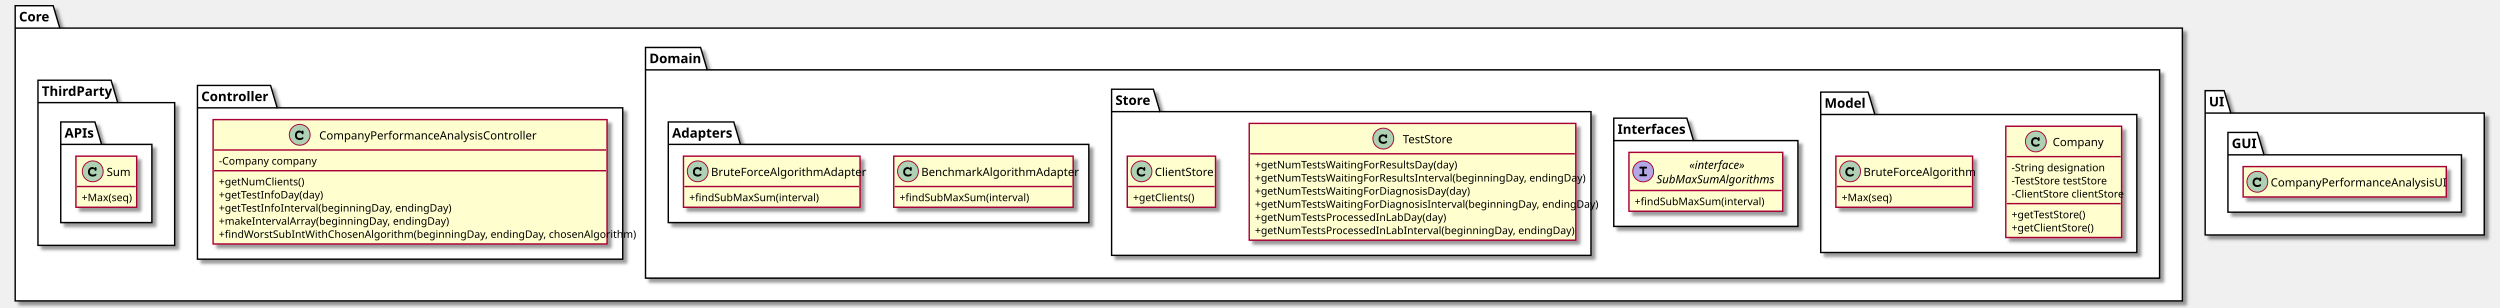
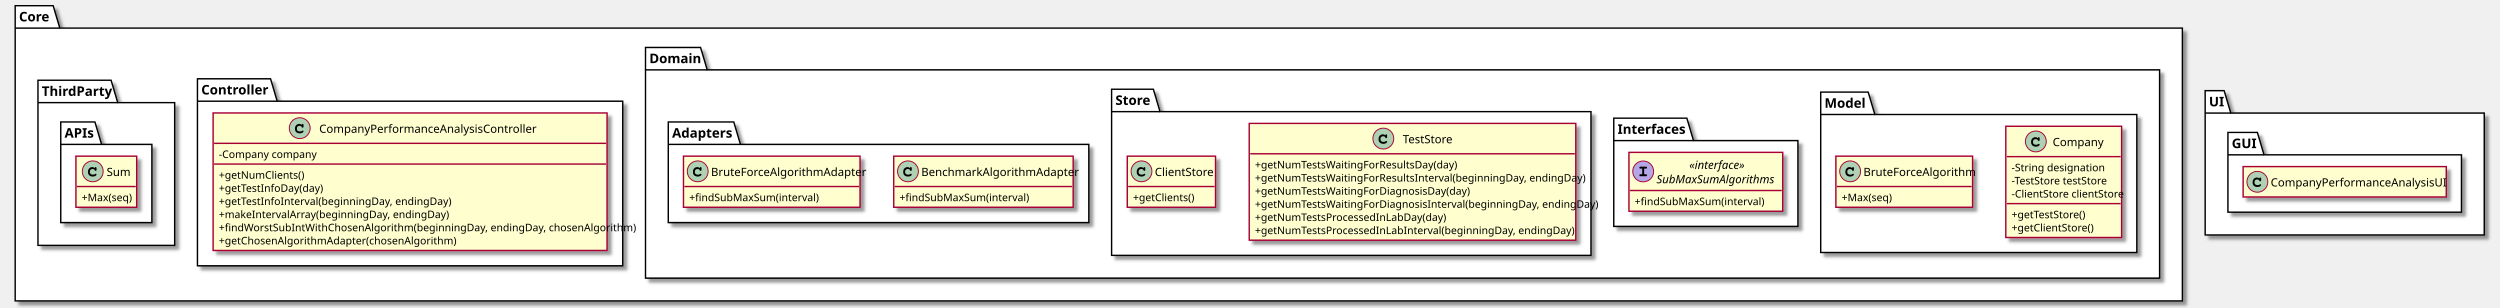
<svg xmlns="http://www.w3.org/2000/svg" contentScriptType="application/ecmascript" contentStyleType="text/css" height="405px" preserveAspectRatio="none" style="width:3292px;height:405px;background:#FFFFFF;" version="1.1" viewBox="0 0 3292 405" width="3292.5px" zoomAndPan="magnify">
  <defs>
-     <filter height="300%" id="fqhlmfrxpvk4r" width="300%" x="-1" y="-1">
+     <filter height="300%" id="fmnzye6u56nr3" width="300%" x="-1" y="-1">
      <feGaussianBlur result="blurOut" stdDeviation="2.5" />
      <feColorMatrix in="blurOut" result="blurOut2" type="matrix" values="0 0 0 0 0 0 0 0 0 0 0 0 0 0 0 0 0 0 .4 0" />
      <feOffset dx="5.0" dy="5.0" in="blurOut2" result="blurOut3" />
      <feBlend in="SourceGraphic" in2="blurOut3" mode="normal" />
    </filter>
  </defs>
  <g>
-     <polygon fill="#FFFFFF" filter="url(#fqhlmfrxpvk4r)" points="20,7.5,70,7.5,78.75,37.012,2873.75,37.012,2873.75,396.25,20,396.25,20,7.5" style="stroke:#000000;stroke-width:1.875;" />
+     <polygon fill="#FFFFFF" filter="url(#fmnzye6u56nr3)" points="20,7.5,70,7.5,78.75,37.012,2873.75,37.012,2873.75,396.25,20,396.25,20,7.5" style="stroke:#000000;stroke-width:1.875;" />
    <line style="stroke:#000000;stroke-width:1.875;" x1="20" x2="78.75" y1="37.012" y2="37.012" />
    <text fill="#000000" font-family="sans-serif" font-size="17.5" font-weight="bold" lengthAdjust="spacing" textLength="42.5" x="25" y="28.166">Core</text>
-     <polygon fill="#FFFFFF" filter="url(#fqhlmfrxpvk4r)" points="850,62.5,922.5,62.5,931.25,92.012,2843.75,92.012,2843.75,366.25,850,366.25,850,62.5" style="stroke:#000000;stroke-width:1.875;" />
+     <polygon fill="#FFFFFF" filter="url(#fmnzye6u56nr3)" points="850,62.5,922.5,62.5,931.25,92.012,2843.75,92.012,2843.75,366.25,850,366.25,850,62.5" style="stroke:#000000;stroke-width:1.875;" />
    <line style="stroke:#000000;stroke-width:1.875;" x1="850" x2="931.25" y1="92.012" y2="92.012" />
    <text fill="#000000" font-family="sans-serif" font-size="17.5" font-weight="bold" lengthAdjust="spacing" textLength="65" x="855" y="83.166">Domain</text>
-     <polygon fill="#FFFFFF" filter="url(#fqhlmfrxpvk4r)" points="2397.5,121.25,2460,121.25,2468.75,150.762,2813.75,150.762,2813.75,332.5,2397.5,332.5,2397.5,121.25" style="stroke:#000000;stroke-width:1.875;" />
+     <polygon fill="#FFFFFF" filter="url(#fmnzye6u56nr3)" points="2397.5,121.25,2460,121.25,2468.75,150.762,2813.75,150.762,2813.75,332.5,2397.5,332.5,2397.5,121.25" style="stroke:#000000;stroke-width:1.875;" />
    <line style="stroke:#000000;stroke-width:1.875;" x1="2397.5" x2="2468.75" y1="150.762" y2="150.762" />
    <text fill="#000000" font-family="sans-serif" font-size="17.5" font-weight="bold" lengthAdjust="spacing" textLength="55" x="2402.5" y="141.917">Model</text>
-     <polygon fill="#FFFFFF" filter="url(#fqhlmfrxpvk4r)" points="2125,155.625,2221.25,155.625,2230,185.137,2367.5,185.137,2367.5,298.125,2125,298.125,2125,155.625" style="stroke:#000000;stroke-width:1.875;" />
+     <polygon fill="#FFFFFF" filter="url(#fmnzye6u56nr3)" points="2125,155.625,2221.25,155.625,2230,185.137,2367.5,185.137,2367.5,298.125,2125,298.125,2125,155.625" style="stroke:#000000;stroke-width:1.875;" />
    <line style="stroke:#000000;stroke-width:1.875;" x1="2125" x2="2230" y1="185.137" y2="185.137" />
    <text fill="#000000" font-family="sans-serif" font-size="17.5" font-weight="bold" lengthAdjust="spacing" textLength="88.75" x="2130" y="176.292">Interfaces</text>
-     <polygon fill="#FFFFFF" filter="url(#fqhlmfrxpvk4r)" points="1463.75,117.5,1518.75,117.5,1527.5,147.012,2095,147.012,2095,336.25,1463.75,336.25,1463.75,117.5" style="stroke:#000000;stroke-width:1.875;" />
+     <polygon fill="#FFFFFF" filter="url(#fmnzye6u56nr3)" points="1463.75,117.5,1518.75,117.5,1527.5,147.012,2095,147.012,2095,336.25,1463.75,336.25,1463.75,117.5" style="stroke:#000000;stroke-width:1.875;" />
    <line style="stroke:#000000;stroke-width:1.875;" x1="1463.75" x2="1527.5" y1="147.012" y2="147.012" />
    <text fill="#000000" font-family="sans-serif" font-size="17.5" font-weight="bold" lengthAdjust="spacing" textLength="47.5" x="1468.75" y="138.167">Store</text>
-     <polygon fill="#FFFFFF" filter="url(#fqhlmfrxpvk4r)" points="880,160.625,966.25,160.625,975,190.137,1433.75,190.137,1433.75,293.125,880,293.125,880,160.625" style="stroke:#000000;stroke-width:1.875;" />
+     <polygon fill="#FFFFFF" filter="url(#fmnzye6u56nr3)" points="880,160.625,966.25,160.625,975,190.137,1433.75,190.137,1433.75,293.125,880,293.125,880,160.625" style="stroke:#000000;stroke-width:1.875;" />
    <line style="stroke:#000000;stroke-width:1.875;" x1="880" x2="975" y1="190.137" y2="190.137" />
    <text fill="#000000" font-family="sans-serif" font-size="17.5" font-weight="bold" lengthAdjust="spacing" textLength="78.75" x="885" y="181.292">Adapters</text>
-     <polygon fill="#FFFFFF" filter="url(#fqhlmfrxpvk4r)" points="260,112.5,356.25,112.5,365,142.012,820,142.012,820,341.25,260,341.25,260,112.5" style="stroke:#000000;stroke-width:1.875;" />
-     <line style="stroke:#000000;stroke-width:1.875;" x1="260" x2="365" y1="142.012" y2="142.012" />
-     <text fill="#000000" font-family="sans-serif" font-size="17.5" font-weight="bold" lengthAdjust="spacing" textLength="88.75" x="265" y="133.167">Controller</text>
-     <polygon fill="#FFFFFF" filter="url(#fqhlmfrxpvk4r)" points="50,105.625,146.25,105.625,155,135.137,230,135.137,230,323.125,50,323.125,50,105.625" style="stroke:#000000;stroke-width:1.875;" />
+     <polygon fill="#FFFFFF" filter="url(#fmnzye6u56nr3)" points="260,103.75,356.25,103.75,365,133.262,820,133.262,820,350,260,350,260,103.75" style="stroke:#000000;stroke-width:1.875;" />
+     <line style="stroke:#000000;stroke-width:1.875;" x1="260" x2="365" y1="133.262" y2="133.262" />
+     <text fill="#000000" font-family="sans-serif" font-size="17.5" font-weight="bold" lengthAdjust="spacing" textLength="88.75" x="265" y="124.416">Controller</text>
+     <polygon fill="#FFFFFF" filter="url(#fmnzye6u56nr3)" points="50,105.625,146.25,105.625,155,135.137,230,135.137,230,323.125,50,323.125,50,105.625" style="stroke:#000000;stroke-width:1.875;" />
    <line style="stroke:#000000;stroke-width:1.875;" x1="50" x2="155" y1="135.137" y2="135.137" />
    <text fill="#000000" font-family="sans-serif" font-size="17.5" font-weight="bold" lengthAdjust="spacing" textLength="88.75" x="55" y="126.291">ThirdParty</text>
-     <polygon fill="#FFFFFF" filter="url(#fqhlmfrxpvk4r)" points="80,160.625,125,160.625,133.75,190.137,200,190.137,200,293.125,80,293.125,80,160.625" style="stroke:#000000;stroke-width:1.875;" />
+     <polygon fill="#FFFFFF" filter="url(#fmnzye6u56nr3)" points="80,160.625,125,160.625,133.75,190.137,200,190.137,200,293.125,80,293.125,80,160.625" style="stroke:#000000;stroke-width:1.875;" />
    <line style="stroke:#000000;stroke-width:1.875;" x1="80" x2="133.75" y1="190.137" y2="190.137" />
    <text fill="#000000" font-family="sans-serif" font-size="17.5" font-weight="bold" lengthAdjust="spacing" textLength="37.5" x="85" y="181.292">APIs</text>
-     <polygon fill="#FFFFFF" filter="url(#fqhlmfrxpvk4r)" points="2903.75,119.375,2928.75,119.375,2937.5,148.887,3271.25,148.887,3271.25,309.375,2903.75,309.375,2903.75,119.375" style="stroke:#000000;stroke-width:1.875;" />
+     <polygon fill="#FFFFFF" filter="url(#fmnzye6u56nr3)" points="2903.75,119.375,2928.75,119.375,2937.5,148.887,3271.25,148.887,3271.25,309.375,2903.75,309.375,2903.75,119.375" style="stroke:#000000;stroke-width:1.875;" />
    <line style="stroke:#000000;stroke-width:1.875;" x1="2903.75" x2="2937.5" y1="148.887" y2="148.887" />
    <text fill="#000000" font-family="sans-serif" font-size="17.5" font-weight="bold" lengthAdjust="spacing" textLength="17.5" x="2908.75" y="140.042">UI</text>
-     <polygon fill="#FFFFFF" filter="url(#fqhlmfrxpvk4r)" points="2933.75,174.375,2972.5,174.375,2981.25,203.887,3241.25,203.887,3241.25,279.375,2933.75,279.375,2933.75,174.375" style="stroke:#000000;stroke-width:1.875;" />
+     <polygon fill="#FFFFFF" filter="url(#fmnzye6u56nr3)" points="2933.75,174.375,2972.5,174.375,2981.25,203.887,3241.25,203.887,3241.25,279.375,2933.75,279.375,2933.75,174.375" style="stroke:#000000;stroke-width:1.875;" />
    <line style="stroke:#000000;stroke-width:1.875;" x1="2933.75" x2="2981.25" y1="203.887" y2="203.887" />
    <text fill="#000000" font-family="sans-serif" font-size="17.5" font-weight="bold" lengthAdjust="spacing" textLength="31.25" x="2938.75" y="195.042">GUI</text>
-     <rect codeLine="13" fill="#FEFECE" filter="url(#fqhlmfrxpvk4r)" height="146.475" id="Company" style="stroke:#A80036;stroke-width:1.875;" width="152.5" x="2641.25" y="166.25" />
+     <rect codeLine="13" fill="#FEFECE" filter="url(#fmnzye6u56nr3)" height="146.475" id="Company" style="stroke:#A80036;stroke-width:1.875;" width="152.5" x="2641.25" y="166.25" />
    <ellipse cx="2680.812" cy="186.25" fill="#ADD1B2" rx="13.75" ry="13.75" style="stroke:#A80036;stroke-width:1.25;" />
    <path d="M2683.312,181.875 Q2683.566,181.25 2683.859,180.938 Q2684.152,180.625 2684.484,180.625 Q2685.07,180.625 2685.441,180.977 Q2685.812,181.328 2685.812,182.148 L2685.812,184.102 Q2685.812,184.922 2685.461,185.273 Q2685.109,185.625 2684.562,185.625 Q2684.074,185.625 2683.762,185.41 Q2683.449,185.195 2683.312,184.629 Q2683.254,184.238 2683.039,184.023 Q2682.648,183.613 2681.945,183.379 Q2681.242,183.125 2680.539,183.125 Q2679.66,183.125 2678.918,183.477 Q2678.195,183.828 2677.629,184.609 Q2677.062,185.391 2677.062,186.465 L2677.062,187.617 Q2677.062,188.906 2678.117,189.766 Q2679.172,190.625 2681.047,190.625 Q2682.16,190.625 2682.941,190.371 Q2683.391,190.234 2683.898,189.785 Q2684.231,189.531 2684.406,189.453 Q2684.582,189.375 2684.797,189.375 Q2685.207,189.375 2685.5,189.707 Q2685.812,190.019 2685.812,190.469 Q2685.812,190.898 2685.383,191.406 Q2684.758,192.148 2683.762,192.559 Q2682.453,193.125 2680.852,193.125 Q2678.977,193.125 2677.473,192.383 Q2676.262,191.797 2675.402,190.527 Q2674.562,189.258 2674.562,187.754 L2674.562,186.387 Q2674.562,184.824 2675.305,183.457 Q2676.066,182.09 2677.375,181.367 Q2678.703,180.625 2680.188,180.625 Q2681.086,180.625 2681.867,180.938 Q2682.648,181.25 2683.312,181.875 Z " fill="#000000" />
    <text fill="#000000" font-family="sans-serif" font-size="15" lengthAdjust="spacing" textLength="66.25" x="2702.938" y="192.388">Company</text>
    <line style="stroke:#A80036;stroke-width:1.875;" x1="2642.5" x2="2792.5" y1="206.25" y2="206.25" />
    <text fill="#000000" font-family="sans-serif" font-size="13.75" lengthAdjust="spacing" textLength="112.5" x="2648.75" y="225.524">-String designation</text>
    <text fill="#000000" font-family="sans-serif" font-size="13.75" lengthAdjust="spacing" textLength="122.5" x="2648.75" y="242.819">-TestStore testStore</text>
    <text fill="#000000" font-family="sans-serif" font-size="13.75" lengthAdjust="spacing" textLength="137.5" x="2648.75" y="260.113">-ClientStore clientStore</text>
    <line style="stroke:#A80036;stroke-width:1.875;" x1="2642.5" x2="2792.5" y1="268.135" y2="268.135" />
    <text fill="#000000" font-family="sans-serif" font-size="13.75" lengthAdjust="spacing" textLength="95" x="2648.75" y="287.408">+getTestStore()</text>
    <text fill="#000000" font-family="sans-serif" font-size="13.75" lengthAdjust="spacing" textLength="101.25" x="2648.75" y="304.703">+getClientStore()</text>
-     <rect codeLine="21" fill="#FEFECE" filter="url(#fqhlmfrxpvk4r)" height="67.295" id="BruteForceAlgorithm" style="stroke:#A80036;stroke-width:1.875;" width="180" x="2417.5" y="205.625" />
+     <rect codeLine="21" fill="#FEFECE" filter="url(#fmnzye6u56nr3)" height="67.295" id="BruteForceAlgorithm" style="stroke:#A80036;stroke-width:1.875;" width="180" x="2417.5" y="205.625" />
    <ellipse cx="2436.25" cy="225.625" fill="#ADD1B2" rx="13.75" ry="13.75" style="stroke:#A80036;stroke-width:1.25;" />
    <path d="M2438.75,221.25 Q2439.004,220.625 2439.297,220.312 Q2439.59,220 2439.922,220 Q2440.508,220 2440.879,220.352 Q2441.25,220.703 2441.25,221.523 L2441.25,223.477 Q2441.25,224.297 2440.898,224.648 Q2440.547,225 2440,225 Q2439.512,225 2439.199,224.785 Q2438.887,224.57 2438.75,224.004 Q2438.691,223.613 2438.477,223.398 Q2438.086,222.988 2437.383,222.754 Q2436.68,222.5 2435.977,222.5 Q2435.098,222.5 2434.356,222.852 Q2433.633,223.203 2433.066,223.984 Q2432.5,224.766 2432.5,225.84 L2432.5,226.992 Q2432.5,228.281 2433.555,229.141 Q2434.609,230 2436.484,230 Q2437.598,230 2438.379,229.746 Q2438.828,229.609 2439.336,229.16 Q2439.668,228.906 2439.844,228.828 Q2440.019,228.75 2440.234,228.75 Q2440.644,228.75 2440.938,229.082 Q2441.25,229.394 2441.25,229.844 Q2441.25,230.273 2440.82,230.781 Q2440.195,231.523 2439.199,231.934 Q2437.891,232.5 2436.289,232.5 Q2434.414,232.5 2432.91,231.758 Q2431.699,231.172 2430.84,229.902 Q2430,228.633 2430,227.129 L2430,225.762 Q2430,224.199 2430.742,222.832 Q2431.504,221.465 2432.812,220.742 Q2434.141,220 2435.625,220 Q2436.523,220 2437.305,220.312 Q2438.086,220.625 2438.75,221.25 Z " fill="#000000" />
    <text fill="#000000" font-family="sans-serif" font-size="15" lengthAdjust="spacing" textLength="140" x="2453.75" y="231.763">BruteForceAlgorithm</text>
    <line style="stroke:#A80036;stroke-width:1.875;" x1="2418.75" x2="2596.25" y1="245.625" y2="245.625" />
    <text fill="#000000" font-family="sans-serif" font-size="13.75" lengthAdjust="spacing" textLength="65" x="2425" y="264.899">+Max(seq)</text>
-     <rect codeLine="29" fill="#FEFECE" filter="url(#fqhlmfrxpvk4r)" height="77.529" id="SubMaxSumAlgorithms" style="stroke:#A80036;stroke-width:1.875;" width="202.5" x="2145" y="200.625" />
+     <rect codeLine="29" fill="#FEFECE" filter="url(#fmnzye6u56nr3)" height="77.529" id="SubMaxSumAlgorithms" style="stroke:#A80036;stroke-width:1.875;" width="202.5" x="2145" y="200.625" />
    <ellipse cx="2163.75" cy="225.742" fill="#B4A7E5" rx="13.75" ry="13.75" style="stroke:#A80036;stroke-width:1.25;" />
    <path d="M2165,221.992 L2165,229.492 L2167.5,229.492 L2168.106,229.492 L2168.75,230.273 L2168.75,230.742 L2168.75,231.211 L2168.106,231.992 L2167.5,231.992 L2160,231.992 L2159.394,231.992 L2158.75,231.211 L2158.75,230.742 L2158.75,230.273 L2159.394,229.492 L2160,229.492 L2162.5,229.492 L2162.5,221.992 L2160,221.992 L2159.394,221.992 L2158.75,221.211 L2158.75,220.742 L2158.75,220.273 L2159.394,219.492 L2160,219.492 L2167.5,219.492 L2168.106,219.492 L2168.75,220.273 L2168.75,220.742 L2168.75,221.211 L2168.106,221.992 L2167.5,221.992 L2165,221.992 Z " fill="#000000" />
    <text fill="#000000" font-family="sans-serif" font-size="15" font-style="italic" lengthAdjust="spacing" textLength="76.25" x="2224.375" y="222.446">«interface»</text>
    <text fill="#000000" font-family="sans-serif" font-size="15" font-style="italic" lengthAdjust="spacing" textLength="162.5" x="2181.25" y="241.314">SubMaxSumAlgorithms</text>
    <line style="stroke:#A80036;stroke-width:1.875;" x1="2146.25" x2="2346.25" y1="250.859" y2="250.859" />
    <text fill="#000000" font-family="sans-serif" font-size="13.75" lengthAdjust="spacing" textLength="158.75" x="2152.5" y="270.133">+findSubMaxSum(interval)</text>
-     <rect codeLine="37" fill="#FEFECE" filter="url(#fqhlmfrxpvk4r)" height="153.769" id="TestStore" style="stroke:#A80036;stroke-width:1.875;" width="430" x="1645" y="162.5" />
+     <rect codeLine="37" fill="#FEFECE" filter="url(#fmnzye6u56nr3)" height="153.769" id="TestStore" style="stroke:#A80036;stroke-width:1.875;" width="430" x="1645" y="162.5" />
    <ellipse cx="1821.562" cy="182.5" fill="#ADD1B2" rx="13.75" ry="13.75" style="stroke:#A80036;stroke-width:1.25;" />
    <path d="M1824.062,178.125 Q1824.316,177.5 1824.609,177.188 Q1824.902,176.875 1825.234,176.875 Q1825.82,176.875 1826.191,177.227 Q1826.562,177.578 1826.562,178.398 L1826.562,180.352 Q1826.562,181.172 1826.211,181.523 Q1825.859,181.875 1825.312,181.875 Q1824.824,181.875 1824.512,181.66 Q1824.199,181.445 1824.062,180.879 Q1824.004,180.488 1823.789,180.273 Q1823.398,179.863 1822.695,179.629 Q1821.992,179.375 1821.289,179.375 Q1820.41,179.375 1819.668,179.727 Q1818.945,180.078 1818.379,180.859 Q1817.812,181.641 1817.812,182.715 L1817.812,183.867 Q1817.812,185.156 1818.867,186.016 Q1819.922,186.875 1821.797,186.875 Q1822.91,186.875 1823.691,186.621 Q1824.141,186.484 1824.648,186.035 Q1824.98,185.781 1825.156,185.703 Q1825.332,185.625 1825.547,185.625 Q1825.957,185.625 1826.25,185.957 Q1826.562,186.269 1826.562,186.719 Q1826.562,187.148 1826.133,187.656 Q1825.508,188.398 1824.512,188.809 Q1823.203,189.375 1821.602,189.375 Q1819.727,189.375 1818.223,188.633 Q1817.012,188.047 1816.152,186.777 Q1815.312,185.508 1815.312,184.004 L1815.312,182.637 Q1815.312,181.074 1816.055,179.707 Q1816.816,178.34 1818.125,177.617 Q1819.453,176.875 1820.938,176.875 Q1821.836,176.875 1822.617,177.188 Q1823.398,177.5 1824.062,178.125 Z " fill="#000000" />
    <text fill="#000000" font-family="sans-serif" font-size="15" lengthAdjust="spacing" textLength="66.25" x="1847.188" y="188.638">TestStore</text>
    <line style="stroke:#A80036;stroke-width:1.875;" x1="1646.25" x2="2073.75" y1="202.5" y2="202.5" />
    <text fill="#000000" font-family="sans-serif" font-size="13.75" lengthAdjust="spacing" textLength="251.25" x="1652.5" y="221.774">+getNumTestsWaitingForResultsDay(day)</text>
    <text fill="#000000" font-family="sans-serif" font-size="13.75" lengthAdjust="spacing" textLength="401.25" x="1652.5" y="239.069">+getNumTestsWaitingForResultsInterval(beginningDay, endingDay)</text>
    <text fill="#000000" font-family="sans-serif" font-size="13.75" lengthAdjust="spacing" textLength="265" x="1652.5" y="256.363">+getNumTestsWaitingForDiagnosisDay(day)</text>
    <text fill="#000000" font-family="sans-serif" font-size="13.75" lengthAdjust="spacing" textLength="415" x="1652.5" y="273.658">+getNumTestsWaitingForDiagnosisInterval(beginningDay, endingDay)</text>
    <text fill="#000000" font-family="sans-serif" font-size="13.75" lengthAdjust="spacing" textLength="240" x="1652.5" y="290.953">+getNumTestsProcessedInLabDay(day)</text>
    <text fill="#000000" font-family="sans-serif" font-size="13.75" lengthAdjust="spacing" textLength="390" x="1652.5" y="308.248">+getNumTestsProcessedInLabInterval(beginningDay, endingDay)</text>
-     <rect codeLine="46" fill="#FEFECE" filter="url(#fqhlmfrxpvk4r)" height="67.295" id="ClientStore" style="stroke:#A80036;stroke-width:1.875;" width="116.25" x="1484.375" y="205.625" />
+     <rect codeLine="46" fill="#FEFECE" filter="url(#fmnzye6u56nr3)" height="67.295" id="ClientStore" style="stroke:#A80036;stroke-width:1.875;" width="116.25" x="1484.375" y="205.625" />
    <ellipse cx="1503.125" cy="225.625" fill="#ADD1B2" rx="13.75" ry="13.75" style="stroke:#A80036;stroke-width:1.25;" />
    <path d="M1505.625,221.25 Q1505.879,220.625 1506.172,220.312 Q1506.465,220 1506.797,220 Q1507.383,220 1507.754,220.352 Q1508.125,220.703 1508.125,221.523 L1508.125,223.477 Q1508.125,224.297 1507.773,224.648 Q1507.422,225 1506.875,225 Q1506.387,225 1506.074,224.785 Q1505.762,224.57 1505.625,224.004 Q1505.566,223.613 1505.352,223.398 Q1504.961,222.988 1504.258,222.754 Q1503.555,222.5 1502.852,222.5 Q1501.973,222.5 1501.23,222.852 Q1500.508,223.203 1499.941,223.984 Q1499.375,224.766 1499.375,225.84 L1499.375,226.992 Q1499.375,228.281 1500.43,229.141 Q1501.484,230 1503.359,230 Q1504.473,230 1505.254,229.746 Q1505.703,229.609 1506.211,229.16 Q1506.543,228.906 1506.719,228.828 Q1506.895,228.75 1507.109,228.75 Q1507.52,228.75 1507.812,229.082 Q1508.125,229.394 1508.125,229.844 Q1508.125,230.273 1507.695,230.781 Q1507.07,231.523 1506.074,231.934 Q1504.766,232.5 1503.164,232.5 Q1501.289,232.5 1499.785,231.758 Q1498.574,231.172 1497.715,229.902 Q1496.875,228.633 1496.875,227.129 L1496.875,225.762 Q1496.875,224.199 1497.617,222.832 Q1498.379,221.465 1499.688,220.742 Q1501.016,220 1502.5,220 Q1503.398,220 1504.18,220.312 Q1504.961,220.625 1505.625,221.25 Z " fill="#000000" />
    <text fill="#000000" font-family="sans-serif" font-size="15" lengthAdjust="spacing" textLength="76.25" x="1520.625" y="231.763">ClientStore</text>
    <line style="stroke:#A80036;stroke-width:1.875;" x1="1485.625" x2="1599.375" y1="245.625" y2="245.625" />
    <text fill="#000000" font-family="sans-serif" font-size="13.75" lengthAdjust="spacing" textLength="76.25" x="1491.875" y="264.899">+getClients()</text>
-     <rect codeLine="54" fill="#FEFECE" filter="url(#fqhlmfrxpvk4r)" height="67.295" id="BenchmarkAlgorithmAdapter" style="stroke:#A80036;stroke-width:1.875;" width="236.25" x="1176.875" y="205.625" />
+     <rect codeLine="54" fill="#FEFECE" filter="url(#fmnzye6u56nr3)" height="67.295" id="BenchmarkAlgorithmAdapter" style="stroke:#A80036;stroke-width:1.875;" width="236.25" x="1176.875" y="205.625" />
    <ellipse cx="1195.625" cy="225.625" fill="#ADD1B2" rx="13.75" ry="13.75" style="stroke:#A80036;stroke-width:1.25;" />
    <path d="M1198.125,221.25 Q1198.379,220.625 1198.672,220.312 Q1198.965,220 1199.297,220 Q1199.883,220 1200.254,220.352 Q1200.625,220.703 1200.625,221.523 L1200.625,223.477 Q1200.625,224.297 1200.273,224.648 Q1199.922,225 1199.375,225 Q1198.887,225 1198.574,224.785 Q1198.262,224.57 1198.125,224.004 Q1198.066,223.613 1197.852,223.398 Q1197.461,222.988 1196.758,222.754 Q1196.055,222.5 1195.352,222.5 Q1194.473,222.5 1193.73,222.852 Q1193.008,223.203 1192.441,223.984 Q1191.875,224.766 1191.875,225.84 L1191.875,226.992 Q1191.875,228.281 1192.93,229.141 Q1193.984,230 1195.859,230 Q1196.973,230 1197.754,229.746 Q1198.203,229.609 1198.711,229.16 Q1199.043,228.906 1199.219,228.828 Q1199.395,228.75 1199.609,228.75 Q1200.02,228.75 1200.312,229.082 Q1200.625,229.394 1200.625,229.844 Q1200.625,230.273 1200.195,230.781 Q1199.57,231.523 1198.574,231.934 Q1197.266,232.5 1195.664,232.5 Q1193.789,232.5 1192.285,231.758 Q1191.074,231.172 1190.215,229.902 Q1189.375,228.633 1189.375,227.129 L1189.375,225.762 Q1189.375,224.199 1190.117,222.832 Q1190.879,221.465 1192.188,220.742 Q1193.516,220 1195,220 Q1195.898,220 1196.68,220.312 Q1197.461,220.625 1198.125,221.25 Z " fill="#000000" />
    <text fill="#000000" font-family="sans-serif" font-size="15" lengthAdjust="spacing" textLength="196.25" x="1213.125" y="231.763">BenchmarkAlgorithmAdapter</text>
    <line style="stroke:#A80036;stroke-width:1.875;" x1="1178.125" x2="1411.875" y1="245.625" y2="245.625" />
    <text fill="#000000" font-family="sans-serif" font-size="13.75" lengthAdjust="spacing" textLength="158.75" x="1184.375" y="264.899">+findSubMaxSum(interval)</text>
-     <rect codeLine="58" fill="#FEFECE" filter="url(#fqhlmfrxpvk4r)" height="67.295" id="BruteForceAlgorithmAdapter" style="stroke:#A80036;stroke-width:1.875;" width="232.5" x="900" y="205.625" />
+     <rect codeLine="58" fill="#FEFECE" filter="url(#fmnzye6u56nr3)" height="67.295" id="BruteForceAlgorithmAdapter" style="stroke:#A80036;stroke-width:1.875;" width="232.5" x="900" y="205.625" />
    <ellipse cx="918.75" cy="225.625" fill="#ADD1B2" rx="13.75" ry="13.75" style="stroke:#A80036;stroke-width:1.25;" />
    <path d="M921.25,221.25 Q921.504,220.625 921.797,220.312 Q922.09,220 922.422,220 Q923.008,220 923.379,220.352 Q923.75,220.703 923.75,221.523 L923.75,223.477 Q923.75,224.297 923.398,224.648 Q923.047,225 922.5,225 Q922.012,225 921.699,224.785 Q921.387,224.57 921.25,224.004 Q921.191,223.613 920.977,223.398 Q920.586,222.988 919.883,222.754 Q919.18,222.5 918.477,222.5 Q917.598,222.5 916.856,222.852 Q916.133,223.203 915.566,223.984 Q915,224.766 915,225.84 L915,226.992 Q915,228.281 916.055,229.141 Q917.109,230 918.984,230 Q920.098,230 920.879,229.746 Q921.328,229.609 921.836,229.16 Q922.168,228.906 922.344,228.828 Q922.519,228.75 922.734,228.75 Q923.144,228.75 923.438,229.082 Q923.75,229.394 923.75,229.844 Q923.75,230.273 923.32,230.781 Q922.695,231.523 921.699,231.934 Q920.391,232.5 918.789,232.5 Q916.914,232.5 915.41,231.758 Q914.199,231.172 913.34,229.902 Q912.5,228.633 912.5,227.129 L912.5,225.762 Q912.5,224.199 913.242,222.832 Q914.004,221.465 915.312,220.742 Q916.641,220 918.125,220 Q919.023,220 919.805,220.312 Q920.586,220.625 921.25,221.25 Z " fill="#000000" />
    <text fill="#000000" font-family="sans-serif" font-size="15" lengthAdjust="spacing" textLength="192.5" x="936.25" y="231.763">BruteForceAlgorithmAdapter</text>
    <line style="stroke:#A80036;stroke-width:1.875;" x1="901.25" x2="1131.25" y1="245.625" y2="245.625" />
    <text fill="#000000" font-family="sans-serif" font-size="13.75" lengthAdjust="spacing" textLength="158.75" x="907.5" y="264.899">+findSubMaxSum(interval)</text>
-     <rect codeLine="68" fill="#FEFECE" filter="url(#fqhlmfrxpvk4r)" height="163.769" id="CompanyPerformanceAnalysisController" style="stroke:#A80036;stroke-width:1.875;" width="518.75" x="280.625" y="157.5" />
-     <ellipse cx="394.688" cy="177.5" fill="#ADD1B2" rx="13.75" ry="13.75" style="stroke:#A80036;stroke-width:1.25;" />
-     <path d="M397.188,173.125 Q397.441,172.5 397.734,172.188 Q398.027,171.875 398.359,171.875 Q398.945,171.875 399.316,172.227 Q399.688,172.578 399.688,173.398 L399.688,175.352 Q399.688,176.172 399.336,176.523 Q398.984,176.875 398.438,176.875 Q397.949,176.875 397.637,176.66 Q397.324,176.445 397.188,175.879 Q397.129,175.488 396.914,175.273 Q396.523,174.863 395.82,174.629 Q395.117,174.375 394.414,174.375 Q393.535,174.375 392.793,174.727 Q392.07,175.078 391.504,175.859 Q390.938,176.641 390.938,177.715 L390.938,178.867 Q390.938,180.156 391.992,181.016 Q393.047,181.875 394.922,181.875 Q396.035,181.875 396.816,181.621 Q397.266,181.484 397.773,181.035 Q398.106,180.781 398.281,180.703 Q398.457,180.625 398.672,180.625 Q399.082,180.625 399.375,180.957 Q399.688,181.269 399.688,181.719 Q399.688,182.148 399.258,182.656 Q398.633,183.398 397.637,183.809 Q396.328,184.375 394.727,184.375 Q392.852,184.375 391.348,183.633 Q390.137,183.047 389.277,181.777 Q388.438,180.508 388.438,179.004 L388.438,177.637 Q388.438,176.074 389.18,174.707 Q389.941,173.34 391.25,172.617 Q392.578,171.875 394.062,171.875 Q394.961,171.875 395.742,172.188 Q396.523,172.5 397.188,173.125 Z " fill="#000000" />
-     <text fill="#000000" font-family="sans-serif" font-size="15" lengthAdjust="spacing" textLength="280" x="420.312" y="183.638">CompanyPerformanceAnalysisController</text>
-     <line style="stroke:#A80036;stroke-width:1.875;" x1="281.875" x2="798.125" y1="197.5" y2="197.5" />
-     <text fill="#000000" font-family="sans-serif" font-size="13.75" lengthAdjust="spacing" textLength="120" x="288.125" y="216.774">-Company company</text>
-     <line style="stroke:#A80036;stroke-width:1.875;" x1="281.875" x2="798.125" y1="224.795" y2="224.795" />
-     <text fill="#000000" font-family="sans-serif" font-size="13.75" lengthAdjust="spacing" textLength="102.5" x="288.125" y="244.069">+getNumClients()</text>
-     <text fill="#000000" font-family="sans-serif" font-size="13.75" lengthAdjust="spacing" textLength="131.25" x="288.125" y="261.363">+getTestInfoDay(day)</text>
-     <text fill="#000000" font-family="sans-serif" font-size="13.75" lengthAdjust="spacing" textLength="281.25" x="288.125" y="278.658">+getTestInfoInterval(beginningDay, endingDay)</text>
-     <text fill="#000000" font-family="sans-serif" font-size="13.75" lengthAdjust="spacing" textLength="280" x="288.125" y="295.953">+makeIntervalArray(beginningDay, endingDay)</text>
-     <text fill="#000000" font-family="sans-serif" font-size="13.75" lengthAdjust="spacing" textLength="503.75" x="288.125" y="313.248">+findWorstSubIntWithChosenAlgorithm(beginningDay, endingDay, chosenAlgorithm)</text>
-     <rect codeLine="83" fill="#FEFECE" filter="url(#fqhlmfrxpvk4r)" height="67.295" id="Sum" style="stroke:#A80036;stroke-width:1.875;" width="80" x="100" y="205.625" />
+     <rect codeLine="68" fill="#FEFECE" filter="url(#fmnzye6u56nr3)" height="181.065" id="CompanyPerformanceAnalysisController" style="stroke:#A80036;stroke-width:1.875;" width="518.75" x="280.625" y="148.75" />
+     <ellipse cx="394.688" cy="168.75" fill="#ADD1B2" rx="13.75" ry="13.75" style="stroke:#A80036;stroke-width:1.25;" />
+     <path d="M397.188,164.375 Q397.441,163.75 397.734,163.438 Q398.027,163.125 398.359,163.125 Q398.945,163.125 399.316,163.477 Q399.688,163.828 399.688,164.648 L399.688,166.602 Q399.688,167.422 399.336,167.773 Q398.984,168.125 398.438,168.125 Q397.949,168.125 397.637,167.91 Q397.324,167.695 397.188,167.129 Q397.129,166.738 396.914,166.523 Q396.523,166.113 395.82,165.879 Q395.117,165.625 394.414,165.625 Q393.535,165.625 392.793,165.977 Q392.07,166.328 391.504,167.109 Q390.938,167.891 390.938,168.965 L390.938,170.117 Q390.938,171.406 391.992,172.266 Q393.047,173.125 394.922,173.125 Q396.035,173.125 396.816,172.871 Q397.266,172.734 397.773,172.285 Q398.106,172.031 398.281,171.953 Q398.457,171.875 398.672,171.875 Q399.082,171.875 399.375,172.207 Q399.688,172.519 399.688,172.969 Q399.688,173.398 399.258,173.906 Q398.633,174.648 397.637,175.059 Q396.328,175.625 394.727,175.625 Q392.852,175.625 391.348,174.883 Q390.137,174.297 389.277,173.027 Q388.438,171.758 388.438,170.254 L388.438,168.887 Q388.438,167.324 389.18,165.957 Q389.941,164.59 391.25,163.867 Q392.578,163.125 394.062,163.125 Q394.961,163.125 395.742,163.438 Q396.523,163.75 397.188,164.375 Z " fill="#000000" />
+     <text fill="#000000" font-family="sans-serif" font-size="15" lengthAdjust="spacing" textLength="280" x="420.312" y="174.888">CompanyPerformanceAnalysisController</text>
+     <line style="stroke:#A80036;stroke-width:1.875;" x1="281.875" x2="798.125" y1="188.75" y2="188.75" />
+     <text fill="#000000" font-family="sans-serif" font-size="13.75" lengthAdjust="spacing" textLength="120" x="288.125" y="208.024">-Company company</text>
+     <line style="stroke:#A80036;stroke-width:1.875;" x1="281.875" x2="798.125" y1="216.045" y2="216.045" />
+     <text fill="#000000" font-family="sans-serif" font-size="13.75" lengthAdjust="spacing" textLength="102.5" x="288.125" y="235.319">+getNumClients()</text>
+     <text fill="#000000" font-family="sans-serif" font-size="13.75" lengthAdjust="spacing" textLength="131.25" x="288.125" y="252.613">+getTestInfoDay(day)</text>
+     <text fill="#000000" font-family="sans-serif" font-size="13.75" lengthAdjust="spacing" textLength="281.25" x="288.125" y="269.908">+getTestInfoInterval(beginningDay, endingDay)</text>
+     <text fill="#000000" font-family="sans-serif" font-size="13.75" lengthAdjust="spacing" textLength="280" x="288.125" y="287.203">+makeIntervalArray(beginningDay, endingDay)</text>
+     <text fill="#000000" font-family="sans-serif" font-size="13.75" lengthAdjust="spacing" textLength="503.75" x="288.125" y="304.498">+findWorstSubIntWithChosenAlgorithm(beginningDay, endingDay, chosenAlgorithm)</text>
+     <text fill="#000000" font-family="sans-serif" font-size="13.75" lengthAdjust="spacing" textLength="288.75" x="288.125" y="321.793">+getChosenAlgorithmAdapter(chosenAlgorithm)</text>
+     <rect codeLine="84" fill="#FEFECE" filter="url(#fmnzye6u56nr3)" height="67.295" id="Sum" style="stroke:#A80036;stroke-width:1.875;" width="80" x="100" y="205.625" />
    <ellipse cx="122.125" cy="225.625" fill="#ADD1B2" rx="13.75" ry="13.75" style="stroke:#A80036;stroke-width:1.25;" />
    <path d="M124.625,221.25 Q124.879,220.625 125.172,220.312 Q125.465,220 125.797,220 Q126.383,220 126.754,220.352 Q127.125,220.703 127.125,221.523 L127.125,223.477 Q127.125,224.297 126.773,224.648 Q126.422,225 125.875,225 Q125.387,225 125.074,224.785 Q124.762,224.57 124.625,224.004 Q124.566,223.613 124.352,223.398 Q123.961,222.988 123.258,222.754 Q122.555,222.5 121.852,222.5 Q120.973,222.5 120.231,222.852 Q119.508,223.203 118.941,223.984 Q118.375,224.766 118.375,225.84 L118.375,226.992 Q118.375,228.281 119.43,229.141 Q120.484,230 122.359,230 Q123.473,230 124.254,229.746 Q124.703,229.609 125.211,229.16 Q125.543,228.906 125.719,228.828 Q125.894,228.75 126.109,228.75 Q126.519,228.75 126.812,229.082 Q127.125,229.394 127.125,229.844 Q127.125,230.273 126.695,230.781 Q126.07,231.523 125.074,231.934 Q123.766,232.5 122.164,232.5 Q120.289,232.5 118.785,231.758 Q117.574,231.172 116.715,229.902 Q115.875,228.633 115.875,227.129 L115.875,225.762 Q115.875,224.199 116.617,222.832 Q117.379,221.465 118.688,220.742 Q120.016,220 121.5,220 Q122.398,220 123.18,220.312 Q123.961,220.625 124.625,221.25 Z " fill="#000000" />
    <text fill="#000000" font-family="sans-serif" font-size="15" lengthAdjust="spacing" textLength="32.5" x="140.375" y="231.763">Sum</text>
    <line style="stroke:#A80036;stroke-width:1.875;" x1="101.25" x2="178.75" y1="245.625" y2="245.625" />
    <text fill="#000000" font-family="sans-serif" font-size="13.75" lengthAdjust="spacing" textLength="65" x="107.5" y="264.899">+Max(seq)</text>
-     <rect codeLine="97" fill="#FEFECE" filter="url(#fqhlmfrxpvk4r)" height="40" id="CompanyPerformanceAnalysisUI" style="stroke:#A80036;stroke-width:1.875;" width="267.5" x="2953.75" y="219.375" />
+     <rect codeLine="98" fill="#FEFECE" filter="url(#fmnzye6u56nr3)" height="40" id="CompanyPerformanceAnalysisUI" style="stroke:#A80036;stroke-width:1.875;" width="267.5" x="2953.75" y="219.375" />
    <ellipse cx="2972.5" cy="239.375" fill="#ADD1B2" rx="13.75" ry="13.75" style="stroke:#A80036;stroke-width:1.25;" />
    <path d="M2975,235 Q2975.254,234.375 2975.547,234.062 Q2975.84,233.75 2976.172,233.75 Q2976.758,233.75 2977.129,234.102 Q2977.5,234.453 2977.5,235.273 L2977.5,237.227 Q2977.5,238.047 2977.148,238.398 Q2976.797,238.75 2976.25,238.75 Q2975.762,238.75 2975.449,238.535 Q2975.137,238.32 2975,237.754 Q2974.941,237.363 2974.727,237.148 Q2974.336,236.738 2973.633,236.504 Q2972.93,236.25 2972.227,236.25 Q2971.348,236.25 2970.606,236.602 Q2969.883,236.953 2969.316,237.734 Q2968.75,238.516 2968.75,239.59 L2968.75,240.742 Q2968.75,242.031 2969.805,242.891 Q2970.859,243.75 2972.734,243.75 Q2973.848,243.75 2974.629,243.496 Q2975.078,243.359 2975.586,242.91 Q2975.918,242.656 2976.094,242.578 Q2976.269,242.5 2976.484,242.5 Q2976.894,242.5 2977.188,242.832 Q2977.5,243.144 2977.5,243.594 Q2977.5,244.023 2977.07,244.531 Q2976.445,245.273 2975.449,245.684 Q2974.141,246.25 2972.539,246.25 Q2970.664,246.25 2969.16,245.508 Q2967.949,244.922 2967.09,243.652 Q2966.25,242.383 2966.25,240.879 L2966.25,239.512 Q2966.25,237.949 2966.992,236.582 Q2967.754,235.215 2969.062,234.492 Q2970.391,233.75 2971.875,233.75 Q2972.773,233.75 2973.555,234.062 Q2974.336,234.375 2975,235 Z " fill="#000000" />
    <text fill="#000000" font-family="sans-serif" font-size="15" lengthAdjust="spacing" textLength="227.5" x="2990" y="245.513">CompanyPerformanceAnalysisUI</text>
  </g>
</svg>
